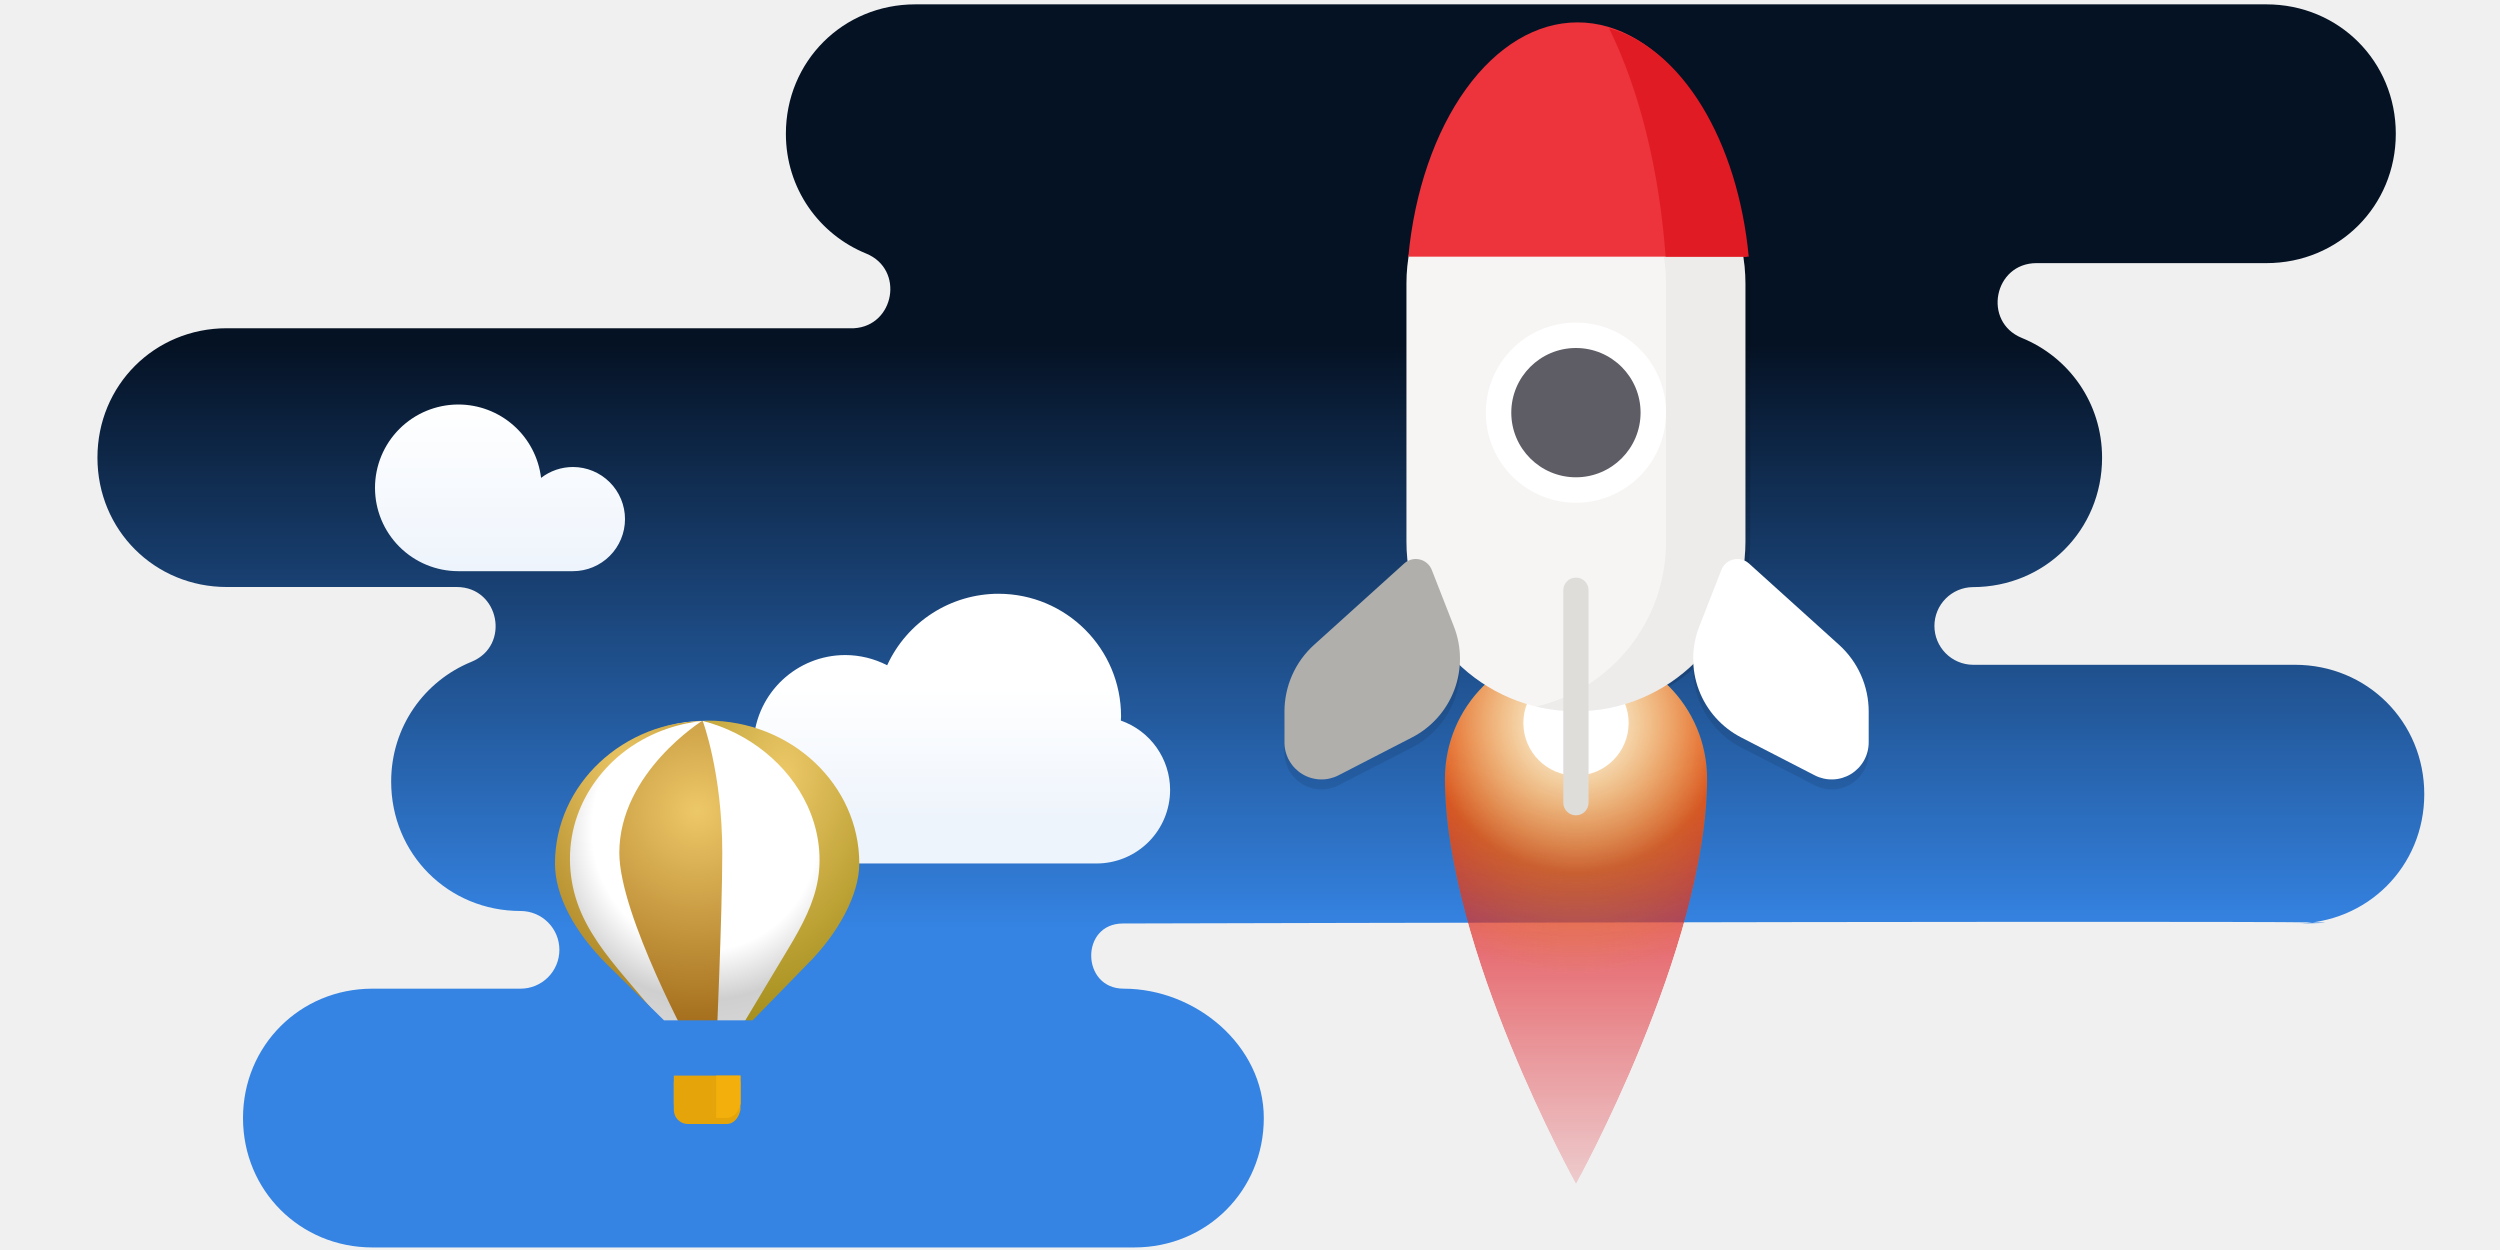
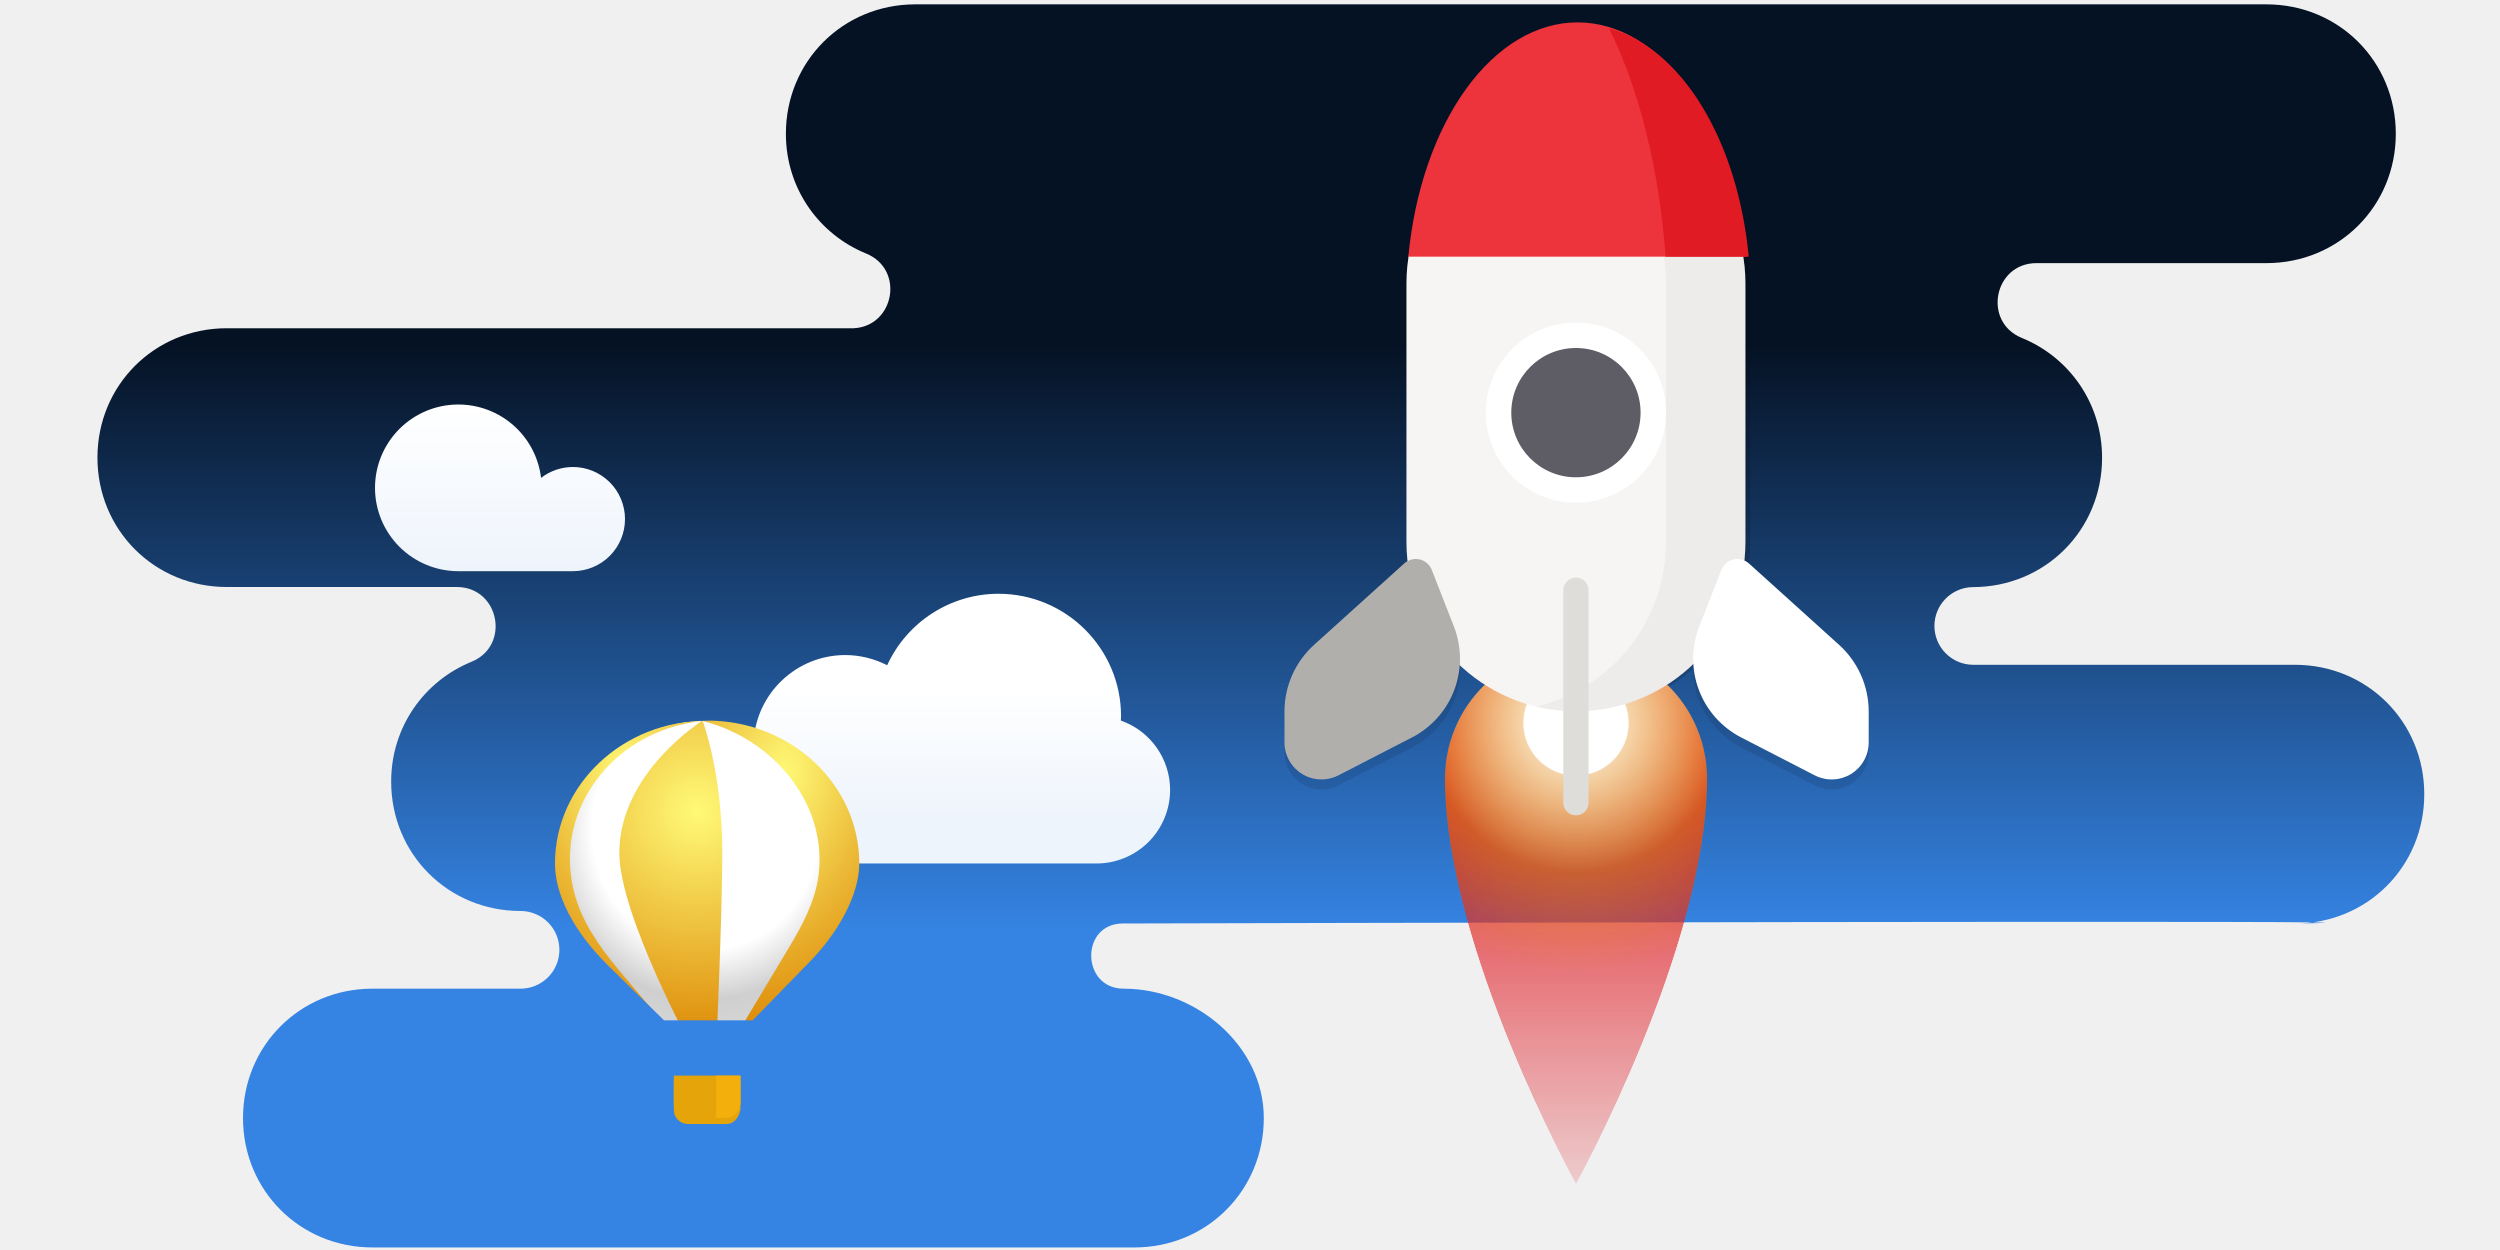
<svg xmlns="http://www.w3.org/2000/svg" width="600" height="300" viewBox="0 0 600 300" fill="none">
-   <path d="M89.375 299.388C72.009 299.388 58.321 285.7 58.321 268.334C58.321 250.97 72.011 237.28 89.374 237.28H124.934C127.406 237.28 129.777 236.298 131.525 234.55C133.273 232.802 134.255 230.431 134.255 227.959C134.255 225.487 133.273 223.116 131.525 221.368C129.777 219.62 127.406 218.638 124.934 218.638C107.568 218.638 93.879 204.952 93.879 187.588C93.879 174.437 101.836 163.446 113.147 158.833C122.607 154.967 119.846 140.893 109.626 140.883H54.439C37.075 140.883 23.386 127.196 23.386 109.831C23.386 92.465 37.075 78.777 54.439 78.777H204.939C214.676 78.243 217.156 64.645 207.879 60.853C196.569 56.24 188.612 45.251 188.612 32.099C188.612 14.733 202.3 1.044 219.665 1.044H543.939C561.304 1.044 574.992 14.733 574.992 32.099C574.992 49.463 561.304 63.151 543.939 63.151H488.75C478.53 63.161 475.771 77.235 485.231 81.101C496.543 85.713 504.499 96.704 504.499 109.855C504.499 127.22 490.809 140.908 473.445 140.908C470.997 140.944 468.661 141.941 466.943 143.685C465.224 145.429 464.261 147.779 464.261 150.228C464.261 152.676 465.224 155.026 466.943 156.77C468.661 158.514 470.997 159.512 473.445 159.548H550.773C568.138 159.548 581.826 173.237 581.826 190.602C581.826 207.967 568.138 221.655 550.773 221.655C611.313 220.732 269.515 221.637 269.515 221.637C259.186 221.637 259.465 237.28 269.667 237.28C287.032 237.28 303.313 250.97 303.313 268.334C303.313 285.699 289.623 299.387 272.258 299.387L89.375 299.388Z" fill="url(#paint0_linear_23_7893)" />
+   <path d="M89.375 299.388C72.009 299.388 58.321 285.7 58.321 268.334C58.321 250.97 72.011 237.28 89.374 237.28H124.934C127.406 237.28 129.777 236.298 131.525 234.55C133.273 232.802 134.255 230.431 134.255 227.959C134.255 225.487 133.273 223.116 131.525 221.368C129.777 219.62 127.406 218.638 124.934 218.638C107.568 218.638 93.879 204.952 93.879 187.588C93.879 174.437 101.836 163.446 113.147 158.833C122.607 154.967 119.846 140.893 109.626 140.883H54.439C37.075 140.883 23.386 127.196 23.386 109.831C23.386 92.465 37.075 78.777 54.439 78.777H204.939C214.676 78.243 217.156 64.645 207.879 60.853C196.569 56.24 188.612 45.251 188.612 32.099C188.612 14.733 202.3 1.044 219.665 1.044H543.939C561.304 1.044 574.992 14.733 574.992 32.099C574.992 49.463 561.304 63.151 543.939 63.151H488.75C478.53 63.161 475.771 77.235 485.231 81.101C496.543 85.713 504.499 96.704 504.499 109.855C504.499 127.22 490.809 140.908 473.445 140.908C470.997 140.944 468.661 141.941 466.943 143.685C465.224 145.429 464.261 147.779 464.261 150.228C464.261 152.676 465.224 155.026 466.943 156.77C468.661 158.514 470.997 159.512 473.445 159.548H550.773C568.138 159.548 581.826 173.237 581.826 190.602C581.826 207.967 568.138 221.655 550.773 221.655C611.313 220.732 269.515 221.637 269.515 221.637C259.186 221.637 259.465 237.28 269.667 237.28C287.032 237.28 303.313 250.97 303.313 268.334C303.313 285.699 289.623 299.387 272.258 299.387L89.375 299.388Z" fill="url(#paint0_linear_44_281)" />
  <path opacity="0.155" d="M379.374 5.914C369.649 5.915 360.246 11.533 352.868 21.749C345.491 31.966 340.628 46.105 339.159 61.605H339.211C338.875 63.731 338.706 65.881 338.705 68.034V130.037C338.705 152.571 356.846 170.712 379.381 170.712H379.383C401.918 170.712 420.059 152.571 420.059 130.037V68.034C420.059 65.844 419.883 63.699 419.553 61.605H419.593C418.124 46.104 413.26 31.963 405.882 21.747C398.504 11.531 389.099 5.914 379.374 5.915V5.914Z" fill="black" />
-   <mask id="mask0_23_7893" style="mask-type:luminance" maskUnits="userSpaceOnUse" x="346" y="155" width="64" height="130">
+   <mask id="mask0_44_281" style="mask-type:luminance" maskUnits="userSpaceOnUse" x="346" y="155" width="64" height="130">
    <path d="M409.702 186.905C409.702 227.471 378.241 284.166 378.241 284.166C378.241 284.166 346.78 227.564 346.78 186.905C346.78 169.53 360.866 155.444 378.241 155.444C395.616 155.444 409.702 169.53 409.702 186.905Z" fill="white" />
  </mask>
-   <g mask="url(#mask0_23_7893)">
-     <path d="M409.702 186.905C409.702 227.471 378.241 284.166 378.241 284.166C378.241 284.166 346.78 227.564 346.78 186.905C346.78 169.53 360.865 155.444 378.241 155.444C395.616 155.444 409.702 169.53 409.702 186.905Z" fill="url(#paint1_linear_23_7893)" />
-     <path d="M378.241 233.695C411.478 233.695 438.422 206.751 438.422 173.514C438.422 140.277 411.478 113.333 378.241 113.333C345.004 113.333 318.06 140.277 318.06 173.514C318.06 206.751 345.004 233.695 378.241 233.695Z" fill="url(#paint2_radial_23_7893)" />
-     <path d="M378.241 209.338C398.026 209.338 414.065 193.299 414.065 173.514C414.065 153.729 398.026 137.69 378.241 137.69C358.456 137.69 342.417 153.729 342.417 173.514C342.417 193.299 358.456 209.338 378.241 209.338Z" fill="url(#paint3_radial_23_7893)" />
+   <g mask="url(#mask0_44_281)">
+     <path d="M409.702 186.905C409.702 227.471 378.241 284.166 378.241 284.166C378.241 284.166 346.78 227.564 346.78 186.905C346.78 169.53 360.865 155.444 378.241 155.444C395.616 155.444 409.702 169.53 409.702 186.905Z" fill="url(#paint1_linear_44_281)" />
+     <path d="M378.241 233.695C411.478 233.695 438.422 206.751 438.422 173.514C438.422 140.277 411.478 113.333 378.241 113.333C345.004 113.333 318.06 140.277 318.06 173.514C318.06 206.751 345.004 233.695 378.241 233.695Z" fill="url(#paint2_radial_44_281)" />
+     <path d="M378.241 209.338C398.026 209.338 414.065 193.299 414.065 173.514C414.065 153.729 398.026 137.69 378.241 137.69C358.456 137.69 342.417 153.729 342.417 173.514C342.417 193.299 358.456 209.338 378.241 209.338Z" fill="url(#paint3_radial_44_281)" />
    <path d="M378.241 186.148C385.219 186.148 390.875 180.492 390.875 173.514C390.875 166.536 385.219 160.88 378.241 160.88C371.263 160.88 365.607 166.536 365.607 173.514C365.607 180.492 371.263 186.148 378.241 186.148Z" fill="white" />
  </g>
  <path d="M378.223 27.359H378.223C355.758 27.359 337.547 45.57 337.547 68.035V130.036C337.547 152.5 355.758 170.712 378.223 170.712H378.223C400.688 170.712 418.899 152.5 418.899 130.036V68.035C418.899 45.57 400.688 27.359 378.223 27.359Z" fill="#F6F5F4" />
  <path d="M378.223 120.659C390.165 120.659 399.846 110.978 399.846 99.036C399.846 87.094 390.165 77.413 378.223 77.413C366.281 77.413 356.6 87.094 356.6 99.036C356.6 110.978 366.281 120.659 378.223 120.659Z" fill="white" />
  <path d="M378.223 114.551C386.792 114.551 393.738 107.604 393.738 99.036C393.738 90.467 386.792 83.521 378.223 83.521C369.655 83.521 362.708 90.467 362.708 99.036C362.708 107.604 369.655 114.551 378.223 114.551Z" fill="#5E5C64" />
  <path d="M378.223 27.359C374.939 27.359 371.752 27.755 368.696 28.483C386.603 32.751 399.847 48.785 399.847 68.036V130.036C399.847 149.286 386.603 165.32 368.696 169.588C371.817 170.334 375.015 170.711 378.223 170.712C400.758 170.712 418.899 152.57 418.899 130.036V68.036C418.899 45.501 400.758 27.359 378.223 27.359Z" fill="#C0BFBC" fill-opacity="0.17" />
  <path d="M378.609 5.37C368.789 5.37 359.293 11.042 351.843 21.359C344.393 31.675 339.482 45.953 337.999 61.605H419.22C417.738 45.953 412.826 31.674 405.376 21.358C397.926 11.041 388.43 5.369 378.609 5.37Z" fill="#ED333B" />
  <path d="M343.629 139.192L348.938 152.774C350.852 157.669 350.883 163.1 349.025 168.017C347.168 172.934 343.553 176.988 338.88 179.395L321.226 188.49C319.871 189.188 318.36 189.525 316.838 189.471C315.315 189.416 313.832 188.971 312.531 188.178C311.23 187.384 310.155 186.27 309.409 184.941C308.664 183.613 308.272 182.115 308.272 180.591V173.177C308.272 170.158 308.905 167.173 310.131 164.414C311.357 161.656 313.148 159.185 315.389 157.162L337.021 137.632C337.517 137.184 338.114 136.864 338.76 136.698C339.407 136.532 340.085 136.525 340.734 136.679C341.384 136.832 341.987 137.141 342.491 137.579C342.995 138.017 343.386 138.57 343.629 139.192Z" fill="black" fill-opacity="0.094" />
  <path d="M343.629 136.782L348.938 150.364C350.852 155.259 350.883 160.69 349.025 165.607C347.168 170.524 343.553 174.578 338.88 176.985L321.226 186.08C319.871 186.778 318.36 187.115 316.838 187.061C315.315 187.006 313.832 186.561 312.531 185.768C311.23 184.974 310.155 183.86 309.409 182.531C308.664 181.203 308.272 179.705 308.272 178.181V170.767C308.272 167.748 308.905 164.763 310.131 162.004C311.357 159.246 313.148 156.775 315.389 154.752L337.021 135.222C337.517 134.774 338.114 134.454 338.76 134.288C339.407 134.122 340.085 134.115 340.734 134.269C341.384 134.422 341.987 134.731 342.491 135.169C342.995 135.607 343.386 136.16 343.629 136.782Z" fill="#B0AFAC" />
  <path d="M413.13 139.192L407.821 152.774C405.907 157.669 405.876 163.1 407.734 168.017C409.591 172.934 413.206 176.988 417.879 179.395L435.534 188.49C436.889 189.188 438.4 189.525 439.922 189.471C441.445 189.416 442.928 188.971 444.229 188.178C445.529 187.384 446.604 186.27 447.35 184.941C448.096 183.613 448.488 182.115 448.488 180.591V173.177C448.488 170.158 447.854 167.173 446.628 164.414C445.402 161.655 443.611 159.185 441.37 157.162L419.738 137.632C419.242 137.184 418.645 136.864 417.999 136.698C417.352 136.532 416.675 136.525 416.025 136.679C415.375 136.832 414.772 137.141 414.268 137.579C413.764 138.017 413.373 138.57 413.13 139.192Z" fill="black" fill-opacity="0.094" />
  <path d="M381.253 141.65C381.253 139.976 379.897 138.62 378.223 138.62C376.55 138.62 375.193 139.976 375.193 141.65V192.647C375.193 194.32 376.55 195.677 378.223 195.677C379.897 195.677 381.253 194.32 381.253 192.647V141.65Z" fill="#DEDDDA" />
  <path d="M386.181 6.812C393.455 21.522 398.221 40.76 399.754 61.605H419.696C418.402 47.944 414.465 35.291 408.446 25.451C402.427 15.612 394.635 9.088 386.181 6.812Z" fill="#E01B24" />
  <path d="M413.13 136.782L407.821 150.364C405.907 155.259 405.876 160.69 407.734 165.607C409.591 170.524 413.206 174.578 417.879 176.985L435.534 186.08C436.889 186.778 438.4 187.115 439.922 187.061C441.445 187.006 442.928 186.561 444.229 185.768C445.529 184.974 446.604 183.86 447.35 182.531C448.096 181.203 448.488 179.705 448.488 178.181V170.767C448.488 167.748 447.854 164.763 446.628 162.004C445.402 159.246 443.611 156.775 441.37 154.752L419.738 135.222C419.242 134.774 418.645 134.454 417.999 134.288C417.352 134.122 416.675 134.115 416.025 134.269C415.375 134.422 414.772 134.731 414.268 135.169C413.764 135.607 413.373 136.16 413.13 136.782Z" fill="white" />
-   <path d="M239.633 142.502C234.005 142.509 228.498 144.13 223.763 147.172C219.028 150.214 215.265 154.55 212.92 159.666C209.807 158.061 206.357 157.22 202.855 157.212C191.246 157.229 181.635 166.229 180.862 177.812H180.787C172.662 177.812 166.077 184.398 166.077 192.522C166.077 200.648 172.662 207.234 180.787 207.234H263.171C267.853 207.234 272.343 205.374 275.654 202.063C278.965 198.752 280.825 194.262 280.825 189.58C280.821 185.923 279.681 182.359 277.564 179.377C275.447 176.396 272.456 174.146 269.005 172.938C269.027 172.601 269.044 172.264 269.055 171.927C269.055 155.677 255.883 142.504 239.633 142.504V142.502Z" fill="url(#paint4_linear_23_7893)" />
-   <mask id="mask1_23_7893" style="mask-type:luminance" maskUnits="userSpaceOnUse" x="133" y="172" width="74" height="73">
+   <path d="M239.633 142.502C234.005 142.509 228.498 144.13 223.763 147.172C219.028 150.214 215.265 154.55 212.92 159.666C209.807 158.061 206.357 157.22 202.855 157.212C191.246 157.229 181.635 166.229 180.862 177.812H180.787C172.662 177.812 166.077 184.398 166.077 192.522C166.077 200.648 172.662 207.234 180.787 207.234H263.171C267.853 207.234 272.343 205.374 275.654 202.063C278.965 198.752 280.825 194.262 280.825 189.58C280.821 185.923 279.681 182.359 277.564 179.377C275.447 176.396 272.456 174.146 269.005 172.938C269.027 172.601 269.044 172.264 269.055 171.927C269.055 155.677 255.883 142.504 239.633 142.504V142.502Z" fill="url(#paint4_linear_44_281)" />
+   <mask id="mask1_44_281" style="mask-type:luminance" maskUnits="userSpaceOnUse" x="133" y="172" width="74" height="73">
    <path d="M169.712 172.938C149.543 172.938 133.194 188.308 133.194 207.27C133.203 214.824 137.697 223.469 145.608 231.38L159.362 244.878H180.635L193.866 231.304C201.1 224.07 206.217 214.787 206.232 207.27C206.232 188.308 189.881 172.938 169.712 172.938Z" fill="white" />
  </mask>
-   <g mask="url(#mask1_23_7893)">
-     <path d="M169.712 172.938C149.543 172.938 133.194 188.308 133.194 207.27C133.203 214.824 137.009 222.05 140.759 228.155L153.361 251.85H186.064L198.715 228.064C202.415 222.038 206.214 214.787 206.231 207.27C206.231 188.308 189.881 172.938 169.712 172.938Z" fill="url(#paint5_radial_23_7893)" />
-     <path d="M168.622 172.938C168.622 172.938 148.639 185.371 148.639 204.696C148.639 219.629 166.27 251.85 166.27 251.85H171.893C171.893 251.85 173.346 219.629 173.346 204.696C173.346 185.371 168.622 172.938 168.622 172.938Z" fill="url(#paint6_radial_23_7893)" />
-     <path d="M168.604 173.046C159.657 173.197 150.805 176.413 144.077 181.957C137.346 187.501 132.794 195.328 131.46 203.646C130.108 212.075 132.078 220.939 136.905 228.155L157.615 251.85H164.626L150.093 234.704C145.405 229.175 140.858 223.359 138.542 216.632C136.228 209.905 136.181 202.49 138.545 195.779C140.708 189.677 144.687 184.286 150.009 180.245C155.348 176.223 161.801 173.725 168.604 173.045V173.046Z" fill="url(#paint7_radial_23_7893)" />
-     <path d="M168.794 173.067C177.197 171.482 186.202 172.909 193.589 176.997C200.976 181.085 206.672 187.796 209.276 195.474C211.154 201.047 211.439 206.987 210.101 212.696C208.745 218.402 205.814 223.671 201.605 227.973L189.389 251.668H174.8L189.334 227.437C192.461 222.224 195.392 216.773 196.34 210.855C197.289 204.936 196.301 198.791 193.753 193.306C189.204 183.519 179.76 175.862 168.795 173.068L168.794 173.067Z" fill="url(#paint8_radial_23_7893)" />
+   <g mask="url(#mask1_44_281)">
+     <path d="M169.712 172.938C149.543 172.938 133.194 188.308 133.194 207.27C133.203 214.824 137.009 222.05 140.759 228.155L153.361 251.85H186.064L198.715 228.064C202.415 222.038 206.214 214.787 206.231 207.27C206.231 188.308 189.881 172.938 169.712 172.938Z" fill="url(#paint5_radial_44_281)" />
+     <path d="M168.622 172.938C168.622 172.938 148.639 185.371 148.639 204.696C148.639 219.629 166.27 251.85 166.27 251.85H171.893C171.893 251.85 173.346 219.629 173.346 204.696C173.346 185.371 168.622 172.938 168.622 172.938Z" fill="url(#paint6_radial_44_281)" />
+     <path d="M168.604 173.046C159.657 173.197 150.805 176.413 144.077 181.957C137.346 187.501 132.794 195.328 131.46 203.646C130.108 212.075 132.078 220.939 136.905 228.155L157.615 251.85H164.626L150.093 234.704C145.405 229.175 140.858 223.359 138.542 216.632C136.228 209.905 136.181 202.49 138.545 195.779C140.708 189.677 144.687 184.286 150.009 180.245C155.348 176.223 161.801 173.725 168.604 173.045V173.046Z" fill="url(#paint7_radial_44_281)" />
+     <path d="M168.794 173.067C177.197 171.482 186.202 172.909 193.589 176.997C200.976 181.085 206.672 187.796 209.276 195.474C211.154 201.047 211.439 206.987 210.101 212.696C208.745 218.402 205.814 223.671 201.605 227.973L189.389 251.668H174.8L189.334 227.437C192.461 222.224 195.392 216.773 196.34 210.855C197.289 204.936 196.301 198.791 193.753 193.306C189.204 183.519 179.76 175.862 168.795 173.068L168.794 173.067Z" fill="url(#paint8_radial_44_281)" />
  </g>
  <path d="M161.72 259.594V266.368C161.719 266.814 161.806 267.257 161.976 267.669C162.146 268.082 162.396 268.457 162.712 268.772C163.028 269.088 163.402 269.338 163.815 269.509C164.227 269.679 164.67 269.766 165.116 269.765H174.31C176.192 269.765 177.311 268.208 177.706 266.368V259.594H161.72Z" fill="#E5A50A" />
  <path d="M161.72 258.14V264.915C161.719 265.361 161.806 265.803 161.976 266.216C162.147 266.628 162.397 267.003 162.712 267.319C163.028 267.634 163.403 267.884 163.815 268.055C164.228 268.225 164.67 268.312 165.116 268.311H174.31C176.192 268.311 177.311 266.755 177.706 264.915V258.141L161.72 258.14Z" fill="#E5A50A" />
  <path d="M171.893 258.14V268.311H174.31C176.192 268.311 177.311 266.755 177.706 264.915V258.141L171.893 258.14Z" fill="#F3AF0B" />
-   <path d="M110 97.082C104.696 97.082 99.609 99.189 95.858 102.94C92.107 106.691 90 111.778 90 117.082C90 122.386 92.107 127.473 95.858 131.224C99.609 134.975 104.696 137.082 110 137.082H137.5C140.815 137.082 143.995 135.765 146.339 133.421C148.683 131.077 150 127.897 150 124.582C150 121.267 148.683 118.087 146.339 115.743C143.995 113.399 140.815 112.082 137.5 112.082C134.734 112.083 132.046 113.001 129.857 114.693C129.273 109.837 126.93 105.364 123.271 102.119C119.612 98.874 114.891 97.082 110 97.082Z" fill="url(#paint9_linear_23_7893)" />
+   <path d="M110 97.082C104.696 97.082 99.609 99.189 95.858 102.94C92.107 106.691 90 111.778 90 117.082C90 122.386 92.107 127.473 95.858 131.224C99.609 134.975 104.696 137.082 110 137.082H137.5C140.815 137.082 143.995 135.765 146.339 133.421C148.683 131.077 150 127.897 150 124.582C150 121.267 148.683 118.087 146.339 115.743C143.995 113.399 140.815 112.082 137.5 112.082C134.734 112.083 132.046 113.001 129.857 114.693C129.273 109.837 126.93 105.364 123.271 102.119C119.612 98.874 114.891 97.082 110 97.082Z" fill="url(#paint9_linear_44_281)" />
  <defs>
-     <linearGradient id="paint0_linear_23_7893" x1="286.732" y1="82.778" x2="286.732" y2="223.947" gradientUnits="userSpaceOnUse">
+     <linearGradient id="paint0_linear_44_281" x1="286.732" y1="82.778" x2="286.732" y2="223.947" gradientUnits="userSpaceOnUse">
      <stop stop-color="#051224" />
      <stop offset="1" stop-color="#3584E4" />
    </linearGradient>
-     <linearGradient id="paint1_linear_23_7893" x1="378.204" y1="178.534" x2="378.204" y2="305.917" gradientUnits="userSpaceOnUse">
+     <linearGradient id="paint1_linear_44_281" x1="378.204" y1="178.534" x2="378.204" y2="305.917" gradientUnits="userSpaceOnUse">
      <stop stop-color="#E01B24" />
      <stop offset="1" stop-color="#E01B24" stop-opacity="0" />
    </linearGradient>
-     <radialGradient id="paint2_radial_23_7893" cx="0" cy="0" r="1" gradientUnits="userSpaceOnUse" gradientTransform="translate(378.242 173.516) scale(60.1816)">
+     <radialGradient id="paint2_radial_44_281" cx="0" cy="0" r="1" gradientUnits="userSpaceOnUse" gradientTransform="translate(378.242 173.516) scale(60.1816)">
      <stop stop-color="#E5A50A" />
      <stop offset="1" stop-color="#E5A50A" stop-opacity="0" />
    </radialGradient>
-     <radialGradient id="paint3_radial_23_7893" cx="0" cy="0" r="1" gradientUnits="userSpaceOnUse" gradientTransform="translate(378.239 173.511) scale(35.8239)">
+     <radialGradient id="paint3_radial_44_281" cx="0" cy="0" r="1" gradientUnits="userSpaceOnUse" gradientTransform="translate(378.239 173.511) scale(35.8239)">
      <stop stop-color="white" />
      <stop offset="1" stop-color="white" stop-opacity="0" />
    </radialGradient>
-     <linearGradient id="paint4_linear_23_7893" x1="234.415" y1="196.416" x2="234.415" y2="165.284" gradientUnits="userSpaceOnUse">
+     <linearGradient id="paint4_linear_44_281" x1="234.415" y1="196.416" x2="234.415" y2="165.284" gradientUnits="userSpaceOnUse">
      <stop stop-color="#EEF4FC" />
      <stop offset="1" stop-color="white" />
    </linearGradient>
-     <radialGradient id="paint5_radial_23_7893" cx="0" cy="0" r="1" gradientUnits="userSpaceOnUse" gradientTransform="translate(169.336 199.035) rotate(89.8212) scale(55.6961 52.3744)">
+     <radialGradient id="paint5_radial_44_281" cx="0" cy="0" r="1" gradientUnits="userSpaceOnUse" gradientTransform="translate(169.336 199.035) rotate(89.8212) scale(55.6961 52.3744)">
      <stop stop-color="white" />
      <stop offset="0.519" stop-color="white" />
      <stop offset="0.734" stop-color="#CFCFCF" />
      <stop offset="1" stop-color="#DCDCDC" />
    </radialGradient>
-     <radialGradient id="paint6_radial_23_7893" cx="0" cy="0" r="1" gradientUnits="userSpaceOnUse" gradientTransform="translate(167.272 194.641) scale(58.9448 58.6196)">
-       <stop stop-color="#EDC868" />
-       <stop offset="0.865" stop-color="#A56F1D" />
-       <stop offset="1" stop-color="#E09D1B" />
+     <radialGradient id="paint6_radial_44_281" cx="0" cy="0" r="1" gradientUnits="userSpaceOnUse" gradientTransform="translate(167.272 194.641) scale(58.9448 58.6196)">
+       <stop stop-color="#FFFA77" />
+       <stop offset="1" stop-color="#DB8300" />
    </radialGradient>
-     <radialGradient id="paint7_radial_23_7893" cx="0" cy="0" r="1" gradientUnits="userSpaceOnUse" gradientTransform="translate(150.7 186.75) rotate(77.7937) scale(65.4245 41.5334)">
-       <stop stop-color="#EDC868" />
-       <stop offset="0.911" stop-color="#A57F1D" />
-       <stop offset="1" stop-color="#E07A1B" />
+     <radialGradient id="paint7_radial_44_281" cx="0" cy="0" r="1" gradientUnits="userSpaceOnUse" gradientTransform="translate(150.7 186.75) rotate(77.7937) scale(65.4245 41.5334)">
+       <stop stop-color="#FFFA77" />
+       <stop offset="1" stop-color="#DB8300" />
    </radialGradient>
-     <radialGradient id="paint8_radial_23_7893" cx="0" cy="0" r="1" gradientUnits="userSpaceOnUse" gradientTransform="translate(187.81 186.569) rotate(102.206) scale(65.4245 41.5334)">
-       <stop stop-color="#EDC868" />
-       <stop offset="0.911" stop-color="#A58F1D" />
-       <stop offset="1" stop-color="#E0851B" />
+     <radialGradient id="paint8_radial_44_281" cx="0" cy="0" r="1" gradientUnits="userSpaceOnUse" gradientTransform="translate(187.81 186.569) rotate(102.206) scale(65.4245 41.5334)">
+       <stop stop-color="#FFFA77" />
+       <stop offset="1" stop-color="#DB8300" />
    </radialGradient>
-     <linearGradient id="paint9_linear_23_7893" x1="110" y1="137.082" x2="110" y2="97.081" gradientUnits="userSpaceOnUse">
+     <linearGradient id="paint9_linear_44_281" x1="110" y1="137.082" x2="110" y2="97.081" gradientUnits="userSpaceOnUse">
      <stop stop-color="#EEF4FC" />
      <stop offset="1" stop-color="white" />
    </linearGradient>
  </defs>
</svg>
